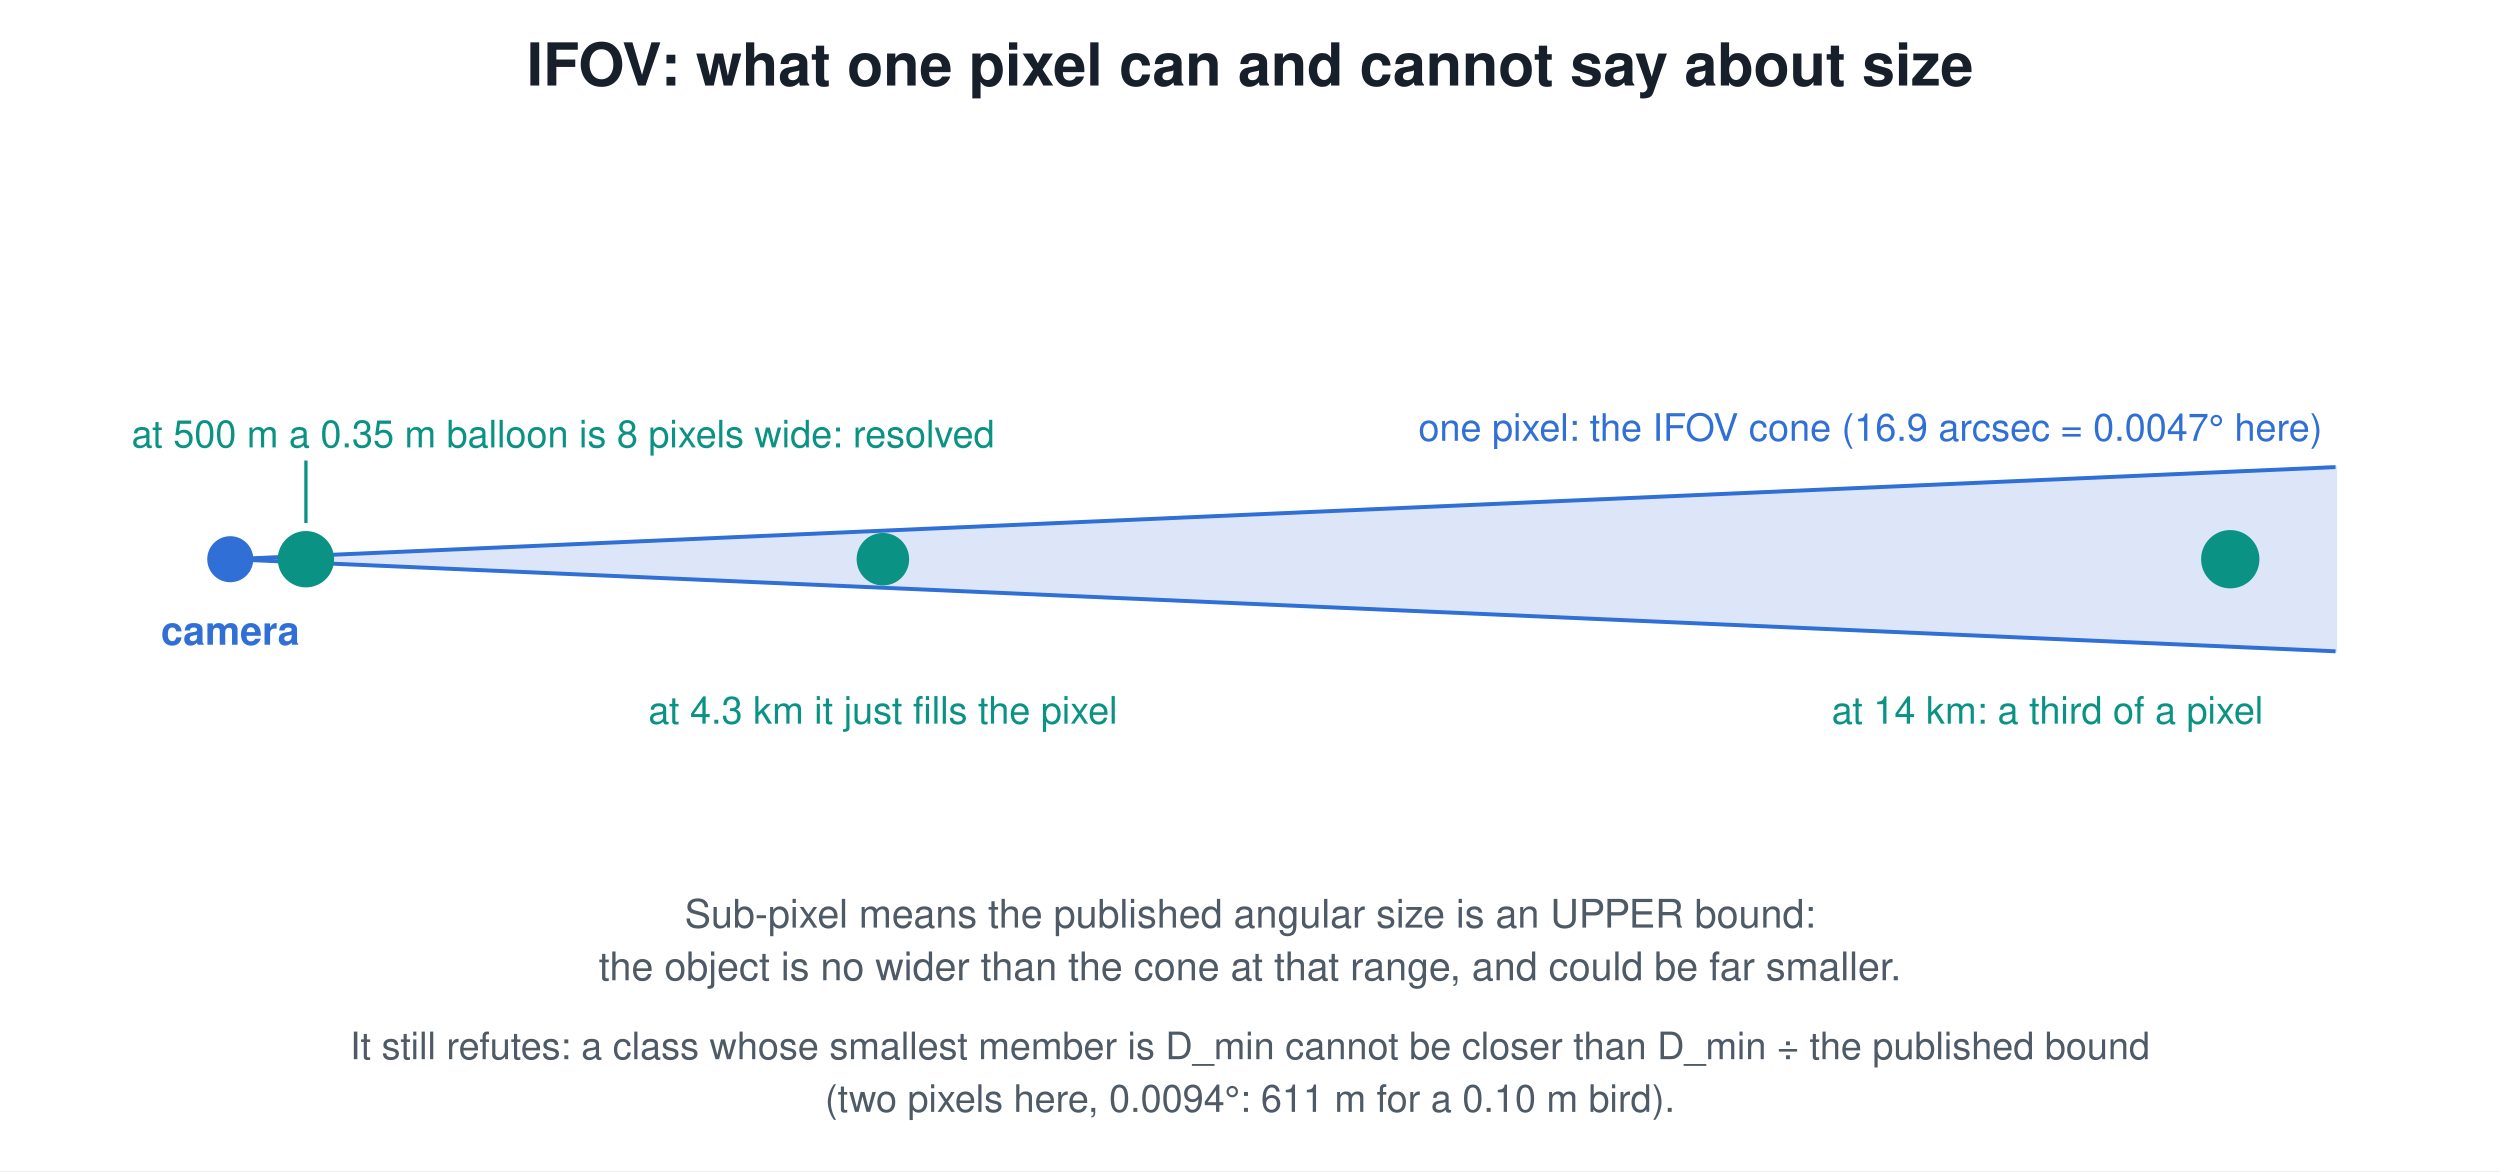
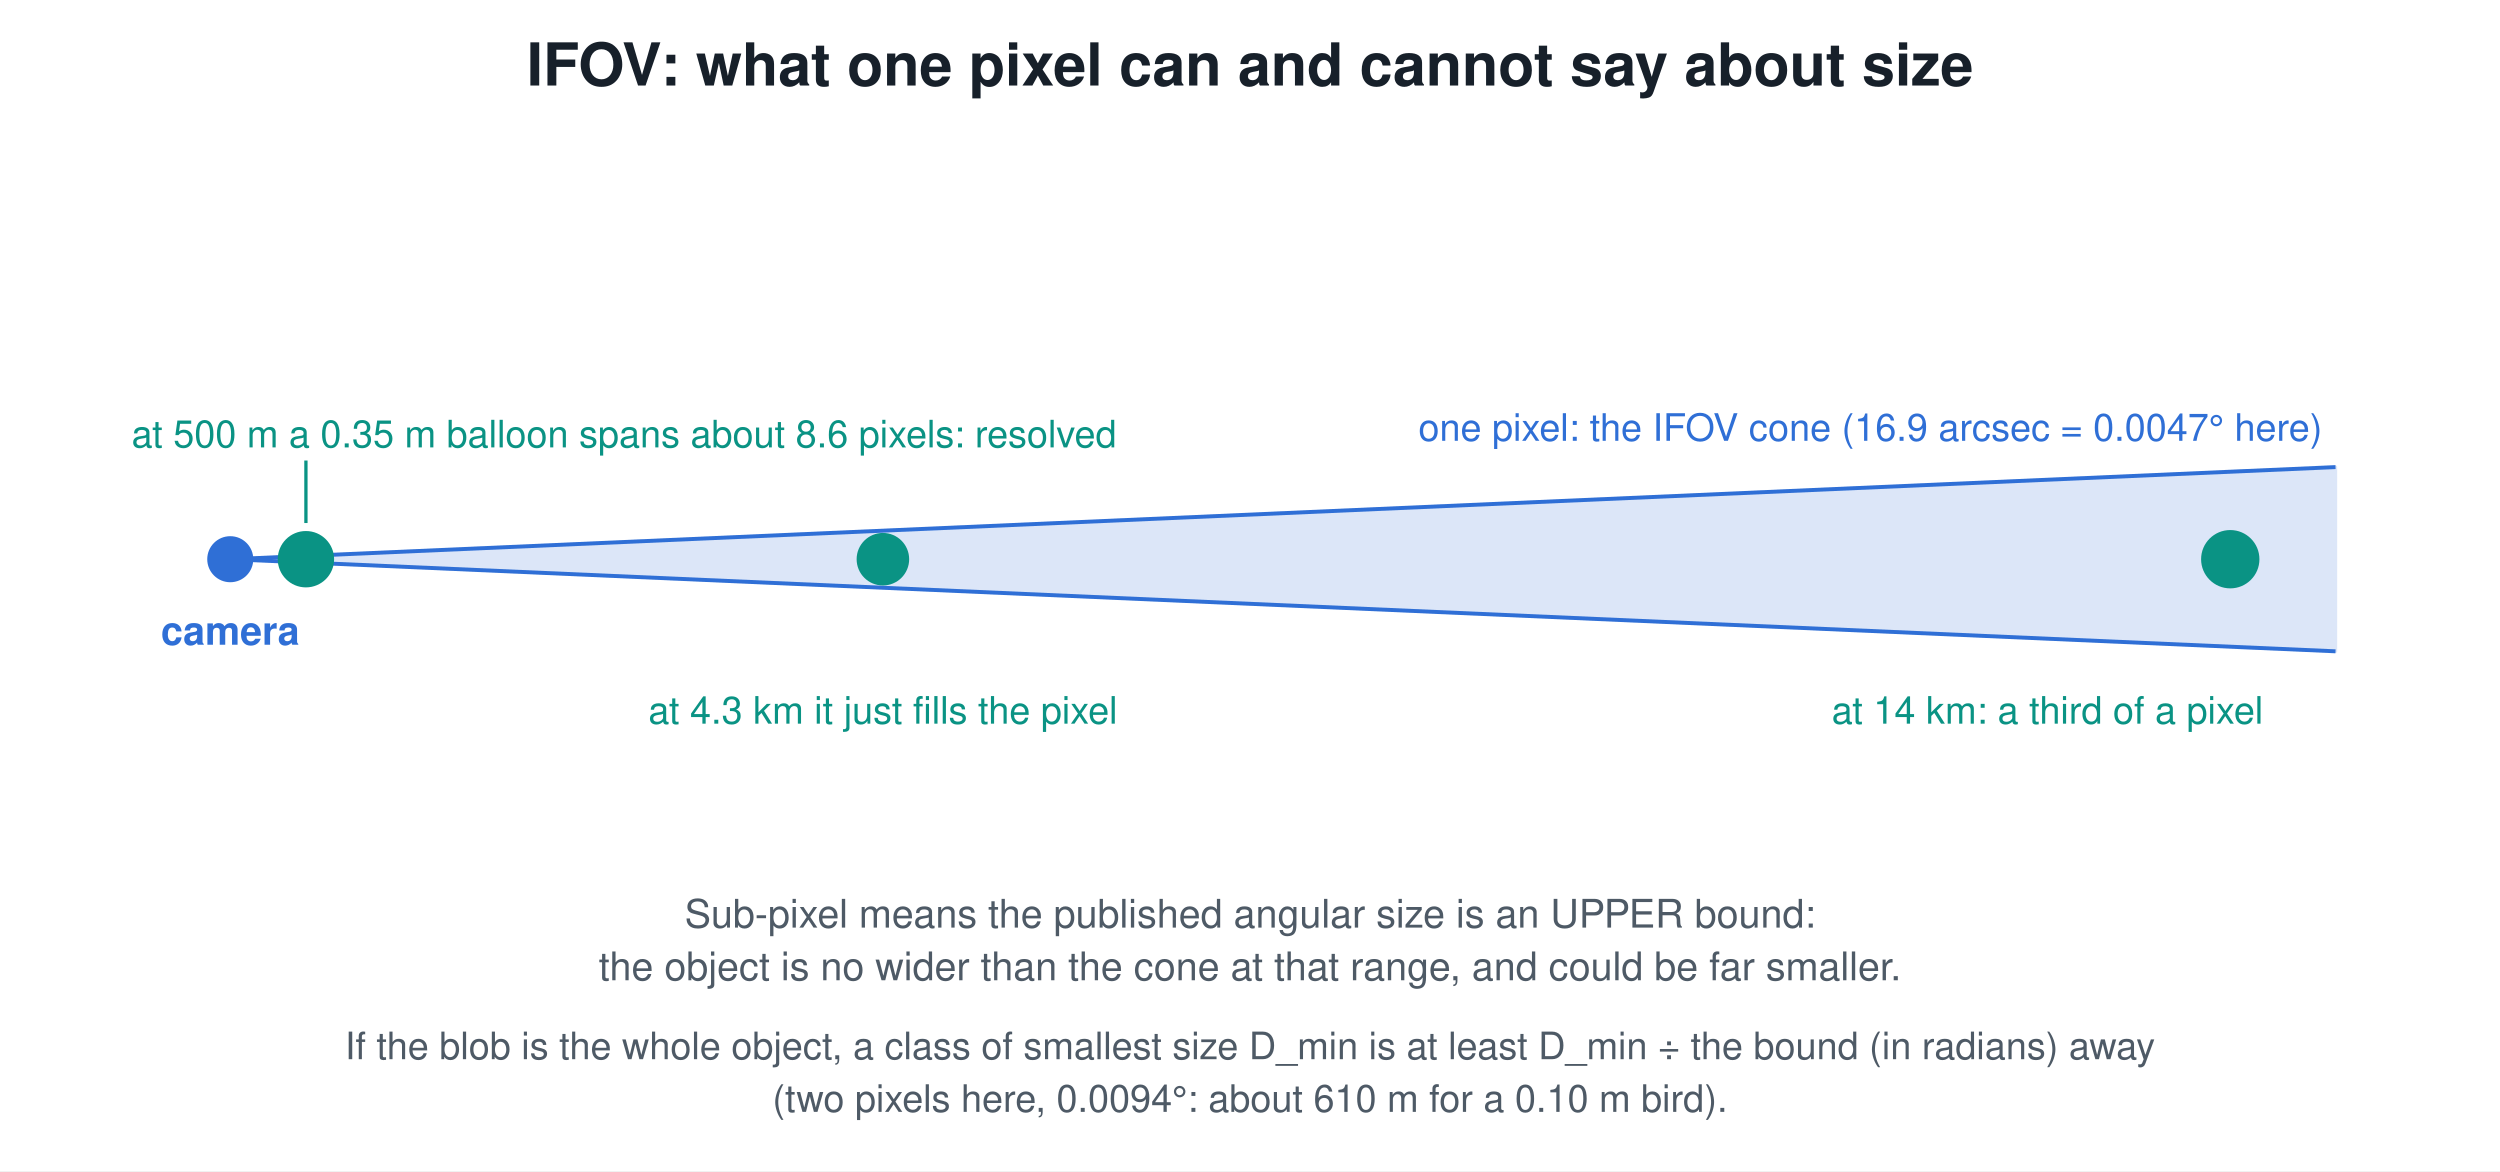
<svg xmlns="http://www.w3.org/2000/svg" width="760" height="356" viewBox="0 0 760 356" font-family="Helvetica, Arial, sans-serif">
  <rect width="760" height="356" fill="#FFFFFF" />
  <defs />
  <text x="380.0" y="26.0" font-family="Helvetica, Arial, sans-serif" font-size="18" font-weight="700" fill="#17202A" text-anchor="middle" style="">IFOV: what one pixel can and cannot say about size</text>
  <polygon points="70.0,170.0 710.0,142.0 710.0,198.0" fill="#DCE6F8" stroke="#DCE6F8" stroke-width="1" stroke-linejoin="round" stroke-linecap="round" />
  <line x1="70.0" y1="170.0" x2="710.0" y2="142.0" stroke="#2F6FD6" stroke-width="1.2" />
  <line x1="70.0" y1="170.0" x2="710.0" y2="198.0" stroke="#2F6FD6" stroke-width="1.2" />
  <circle cx="70.0" cy="170.0" r="7" fill="#2F6FD6" />
  <text x="70.0" y="196.0" font-family="Helvetica, Arial, sans-serif" font-size="12" font-weight="700" fill="#2F6FD6" text-anchor="middle" style="paint-order:stroke;stroke:#FFFFFF;stroke-width:3px;stroke-linejoin:round;">camera</text>
  <text x="706.0" y="134.0" font-family="Helvetica, Arial, sans-serif" font-size="11.5" font-weight="normal" fill="#2F6FD6" text-anchor="end" style="paint-order:stroke;stroke:#FFFFFF;stroke-width:3px;stroke-linejoin:round;">one pixel: the IFOV cone (16.9 arcsec = 0.0047° here)</text>
  <circle cx="93.0" cy="170.0" r="8.568" fill="#0A9384" />
  <line x1="93.0" y1="140.0" x2="93.0" y2="159.0" stroke="#0A9384" stroke-width="1" />
-   <text x="40.0" y="136.0" font-family="Helvetica, Arial, sans-serif" font-size="11.5" font-weight="normal" fill="#0A9384" text-anchor="start" style="paint-order:stroke;stroke:#FFFFFF;stroke-width:3px;stroke-linejoin:round;">at 500 m a 0.35 m balloon is 8 pixels wide: resolved</text>
+   <text x="40.0" y="136.0" font-family="Helvetica, Arial, sans-serif" font-size="11.5" font-weight="normal" fill="#0A9384" text-anchor="start" style="paint-order:stroke;stroke:#FFFFFF;stroke-width:3px;stroke-linejoin:round;">at 500 m a 0.35 m balloon spans about 8.6 pixels: resolved</text>
  <circle cx="268.4" cy="170.0" r="7.986" fill="#0A9384" />
  <text x="268.4" y="220.0" font-family="Helvetica, Arial, sans-serif" font-size="11.5" font-weight="normal" fill="#0A9384" text-anchor="middle" style="paint-order:stroke;stroke:#FFFFFF;stroke-width:3px;stroke-linejoin:round;">at 4.3 km it just fills the pixel</text>
  <circle cx="678.0" cy="170.0" r="8.867" fill="#0A9384" />
  <text x="688.0" y="220.0" font-family="Helvetica, Arial, sans-serif" font-size="11.5" font-weight="normal" fill="#0A9384" text-anchor="end" style="paint-order:stroke;stroke:#FFFFFF;stroke-width:3px;stroke-linejoin:round;">at 14 km: a third of a pixel</text>
  <text x="380.0" y="282.0" font-family="Helvetica, Arial, sans-serif" font-size="12" font-weight="normal" fill="#4E5A66" text-anchor="middle" style="paint-order:stroke;stroke:#FFFFFF;stroke-width:3px;stroke-linejoin:round;">Sub-pixel means the published angular size is an UPPER bound:</text>
  <text x="380.0" y="298.0" font-family="Helvetica, Arial, sans-serif" font-size="12" font-weight="normal" fill="#4E5A66" text-anchor="middle" style="paint-order:stroke;stroke:#FFFFFF;stroke-width:3px;stroke-linejoin:round;">the object is no wider than the cone at that range, and could be far smaller.</text>
-   <text x="380.0" y="322.0" font-family="Helvetica, Arial, sans-serif" font-size="11.5" font-weight="normal" fill="#4E5A66" text-anchor="middle" style="paint-order:stroke;stroke:#FFFFFF;stroke-width:3px;stroke-linejoin:round;">It still refutes: a class whose smallest member is D_min cannot be closer than D_min ÷ the published bound</text>
-   <text x="380.0" y="338.0" font-family="Helvetica, Arial, sans-serif" font-size="11.5" font-weight="normal" fill="#4E5A66" text-anchor="middle" style="paint-order:stroke;stroke:#FFFFFF;stroke-width:3px;stroke-linejoin:round;">(two pixels here, 0.0094°: 611 m for a 0.10 m bird).</text>
+   <text x="380.0" y="322.0" font-family="Helvetica, Arial, sans-serif" font-size="11.5" font-weight="normal" fill="#4E5A66" text-anchor="middle" style="paint-order:stroke;stroke:#FFFFFF;stroke-width:3px;stroke-linejoin:round;">If the blob is the whole object, a class of smallest size D_min is at least D_min ÷ the bound (in radians) away</text>
+   <text x="380.0" y="338.0" font-family="Helvetica, Arial, sans-serif" font-size="11.5" font-weight="normal" fill="#4E5A66" text-anchor="middle" style="paint-order:stroke;stroke:#FFFFFF;stroke-width:3px;stroke-linejoin:round;">(two pixels here, 0.0094°: about 610 m for a 0.10 m bird).</text>
</svg>
